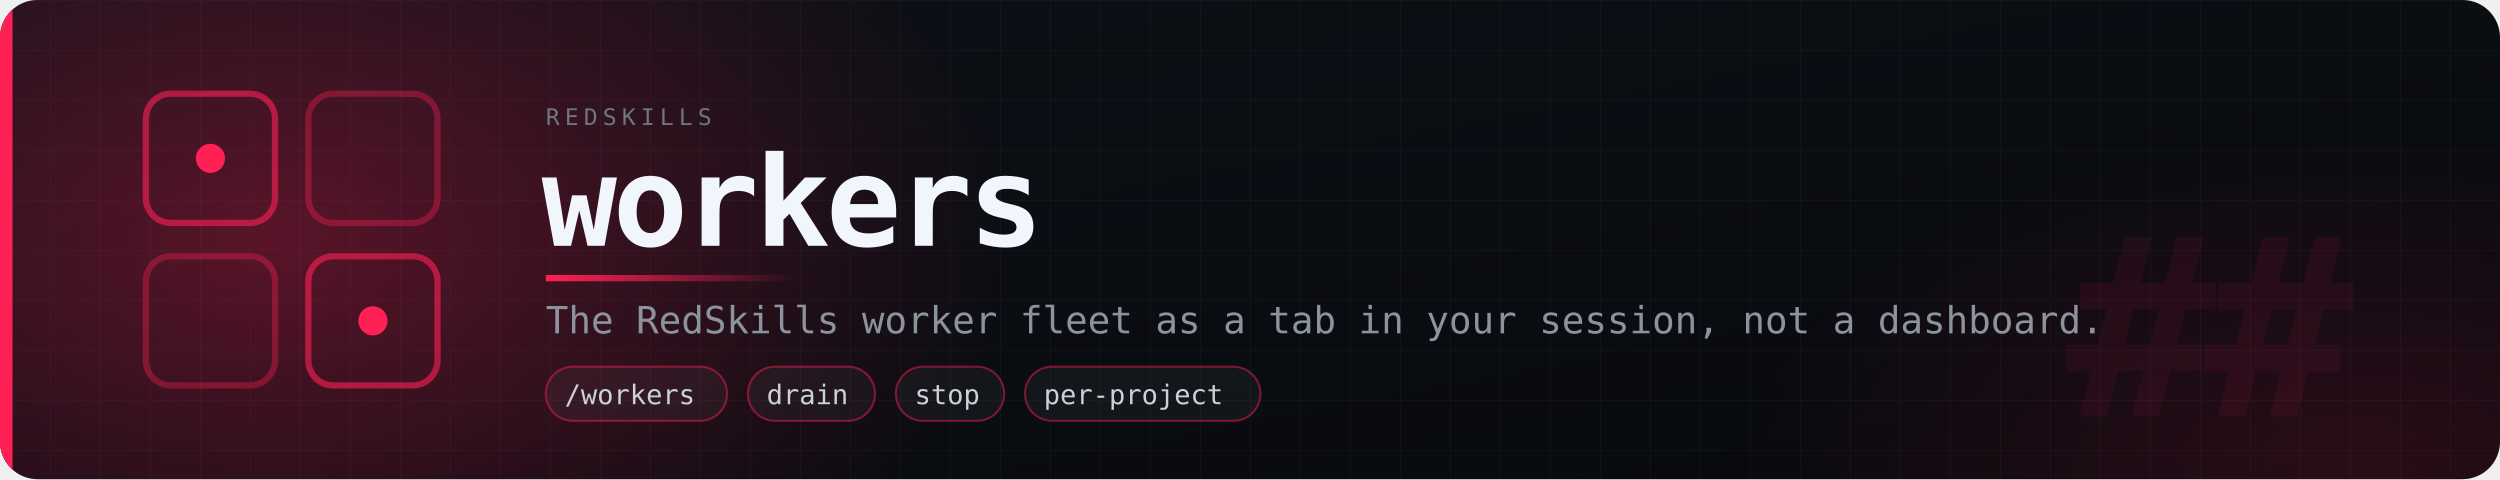
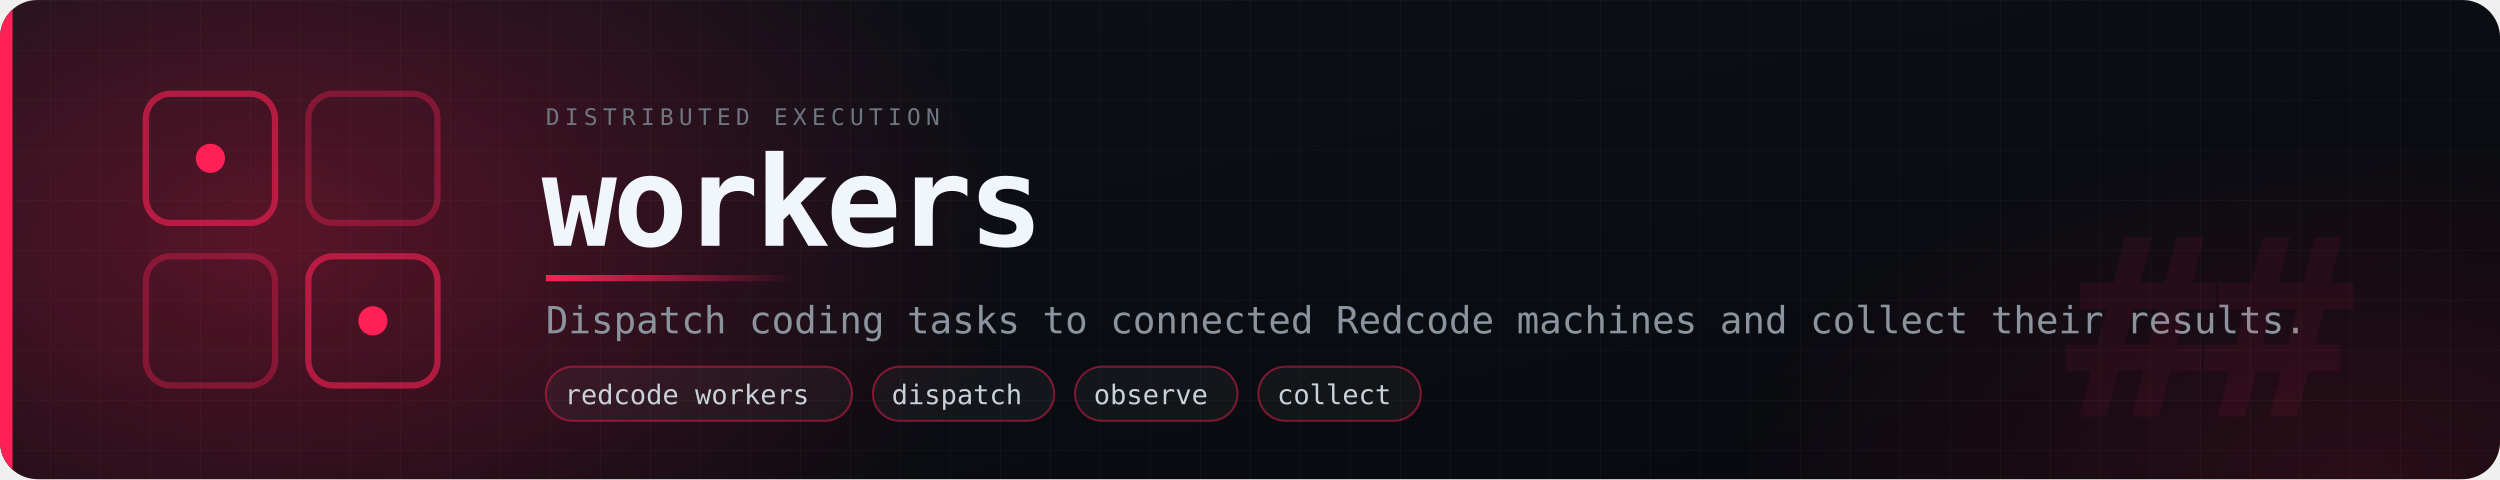
<svg xmlns="http://www.w3.org/2000/svg" viewBox="0 0 1200 230" width="1200" height="230" role="img" aria-labelledby="t-workers d-workers">
  <defs>
    <linearGradient id="bg-workers" x1="0" y1="0" x2="1" y2="1">
      <stop offset="0" stop-color="#0d1117" />
      <stop offset="1" stop-color="#07090d" />
    </linearGradient>
    <radialGradient id="glow-workers" cx="0.5" cy="0.5" r="0.5">
      <stop offset="0" stop-color="#ff2056" stop-opacity="0.32" />
      <stop offset="1" stop-color="#ff2056" stop-opacity="0" />
    </radialGradient>
    <linearGradient id="rule-workers" x1="0" y1="0" x2="1" y2="0">
      <stop offset="0" stop-color="#ff2056" />
      <stop offset="1" stop-color="#ff2056" stop-opacity="0" />
    </linearGradient>
    <pattern id="grid-workers" width="24" height="24" patternUnits="userSpaceOnUse">
      <path d="M24 0H0V24" fill="none" stroke="#ffffff" stroke-opacity="0.028" stroke-width="1" />
    </pattern>
    <clipPath id="frame-workers">
      <rect x="0" y="0" width="1200" height="230" rx="18" />
    </clipPath>
  </defs>
  <g clip-path="url(#frame-workers)">
    <rect width="1200" height="230" fill="url(#bg-workers)" />
    <rect width="1200" height="230" fill="url(#grid-workers)" />
    <ellipse cx="130" cy="115" rx="360" ry="220" fill="url(#glow-workers)" />
    <ellipse cx="1130" cy="230" rx="300" ry="170" fill="url(#glow-workers)" opacity="0.45" />
    <rect x="0" y="0" width="6" height="230" fill="#ff2056" />
    <g transform="translate(70 45)" fill="none" stroke="#ff2056" stroke-width="3" stroke-linecap="round" stroke-linejoin="round">
      <rect x="0" y="0" width="62" height="62" rx="12" stroke-opacity="0.6" />
      <rect x="78" y="0" width="62" height="62" rx="12" stroke-opacity="0.35" />
      <rect x="0" y="78" width="62" height="62" rx="12" stroke-opacity="0.35" />
      <rect x="78" y="78" width="62" height="62" rx="12" stroke-opacity="0.6" />
      <circle cx="31" cy="31" r="7" fill="#ff2056" stroke="none" />
      <circle cx="109" cy="109" r="7" fill="#ff2056" stroke="none" />
    </g>
    <g font-family="ui-monospace, SFMono-Regular, 'JetBrains Mono', Menlo, Consolas, monospace">
-       <text x="262" y="60" font-size="11" fill="#6e7681" letter-spacing="2.5">REDSKILLS</text>
+       <text x="262" y="60" font-size="11" fill="#6e7681" letter-spacing="2.5">DISTRIBUTED EXECUTION</text>
      <text x="260" y="118" font-size="60" font-weight="700" letter-spacing="-2" fill="#f0f6fc">workers</text>
      <rect x="262" y="132" width="120" height="3" fill="url(#rule-workers)" />
-       <text x="262" y="160" font-size="18" fill="#8b949e">The RedSkills worker fleet as a tab in your session, not a dashboard.</text>
-       <rect x="262" y="176" width="87" height="26" rx="13" fill="#ffffff" fill-opacity="0.04" stroke="#ff2056" stroke-opacity="0.45" />
-       <text x="271" y="194" font-size="13" fill="#c9d1d9">/workers</text>
-       <rect x="359" y="176" width="61" height="26" rx="13" fill="#ffffff" fill-opacity="0.04" stroke="#ff2056" stroke-opacity="0.45" />
-       <text x="368" y="194" font-size="13" fill="#c9d1d9">drain</text>
-       <rect x="430" y="176" width="52" height="26" rx="13" fill="#ffffff" fill-opacity="0.04" stroke="#ff2056" stroke-opacity="0.45" />
-       <text x="439" y="194" font-size="13" fill="#c9d1d9">stop</text>
-       <rect x="492" y="176" width="113" height="26" rx="13" fill="#ffffff" fill-opacity="0.04" stroke="#ff2056" stroke-opacity="0.45" />
-       <text x="501" y="194" font-size="13" fill="#c9d1d9">per-project</text>
+       <text x="262" y="160" font-size="18" fill="#8b949e">Dispatch coding tasks to connected Redcode machines and collect their results.</text>
+       <rect x="262" y="176" width="147" height="26" rx="13" fill="#ffffff" fill-opacity="0.04" stroke="#ff2056" stroke-opacity="0.45" />
+       <text x="271" y="194" font-size="13" fill="#c9d1d9">redcode workers</text>
+       <rect x="419" y="176" width="87" height="26" rx="13" fill="#ffffff" fill-opacity="0.04" stroke="#ff2056" stroke-opacity="0.45" />
+       <text x="428" y="194" font-size="13" fill="#c9d1d9">dispatch</text>
+       <rect x="516" y="176" width="78" height="26" rx="13" fill="#ffffff" fill-opacity="0.04" stroke="#ff2056" stroke-opacity="0.45" />
+       <text x="525" y="194" font-size="13" fill="#c9d1d9">observe</text>
+       <rect x="604" y="176" width="78" height="26" rx="13" fill="#ffffff" fill-opacity="0.04" stroke="#ff2056" stroke-opacity="0.45" />
+       <text x="613" y="194" font-size="13" fill="#c9d1d9">collect</text>
      <text x="1130" y="200" font-size="120" font-weight="700" fill="#ff2056" fill-opacity="0.07" text-anchor="end" letter-spacing="-6">##</text>
    </g>
  </g>
</svg>
